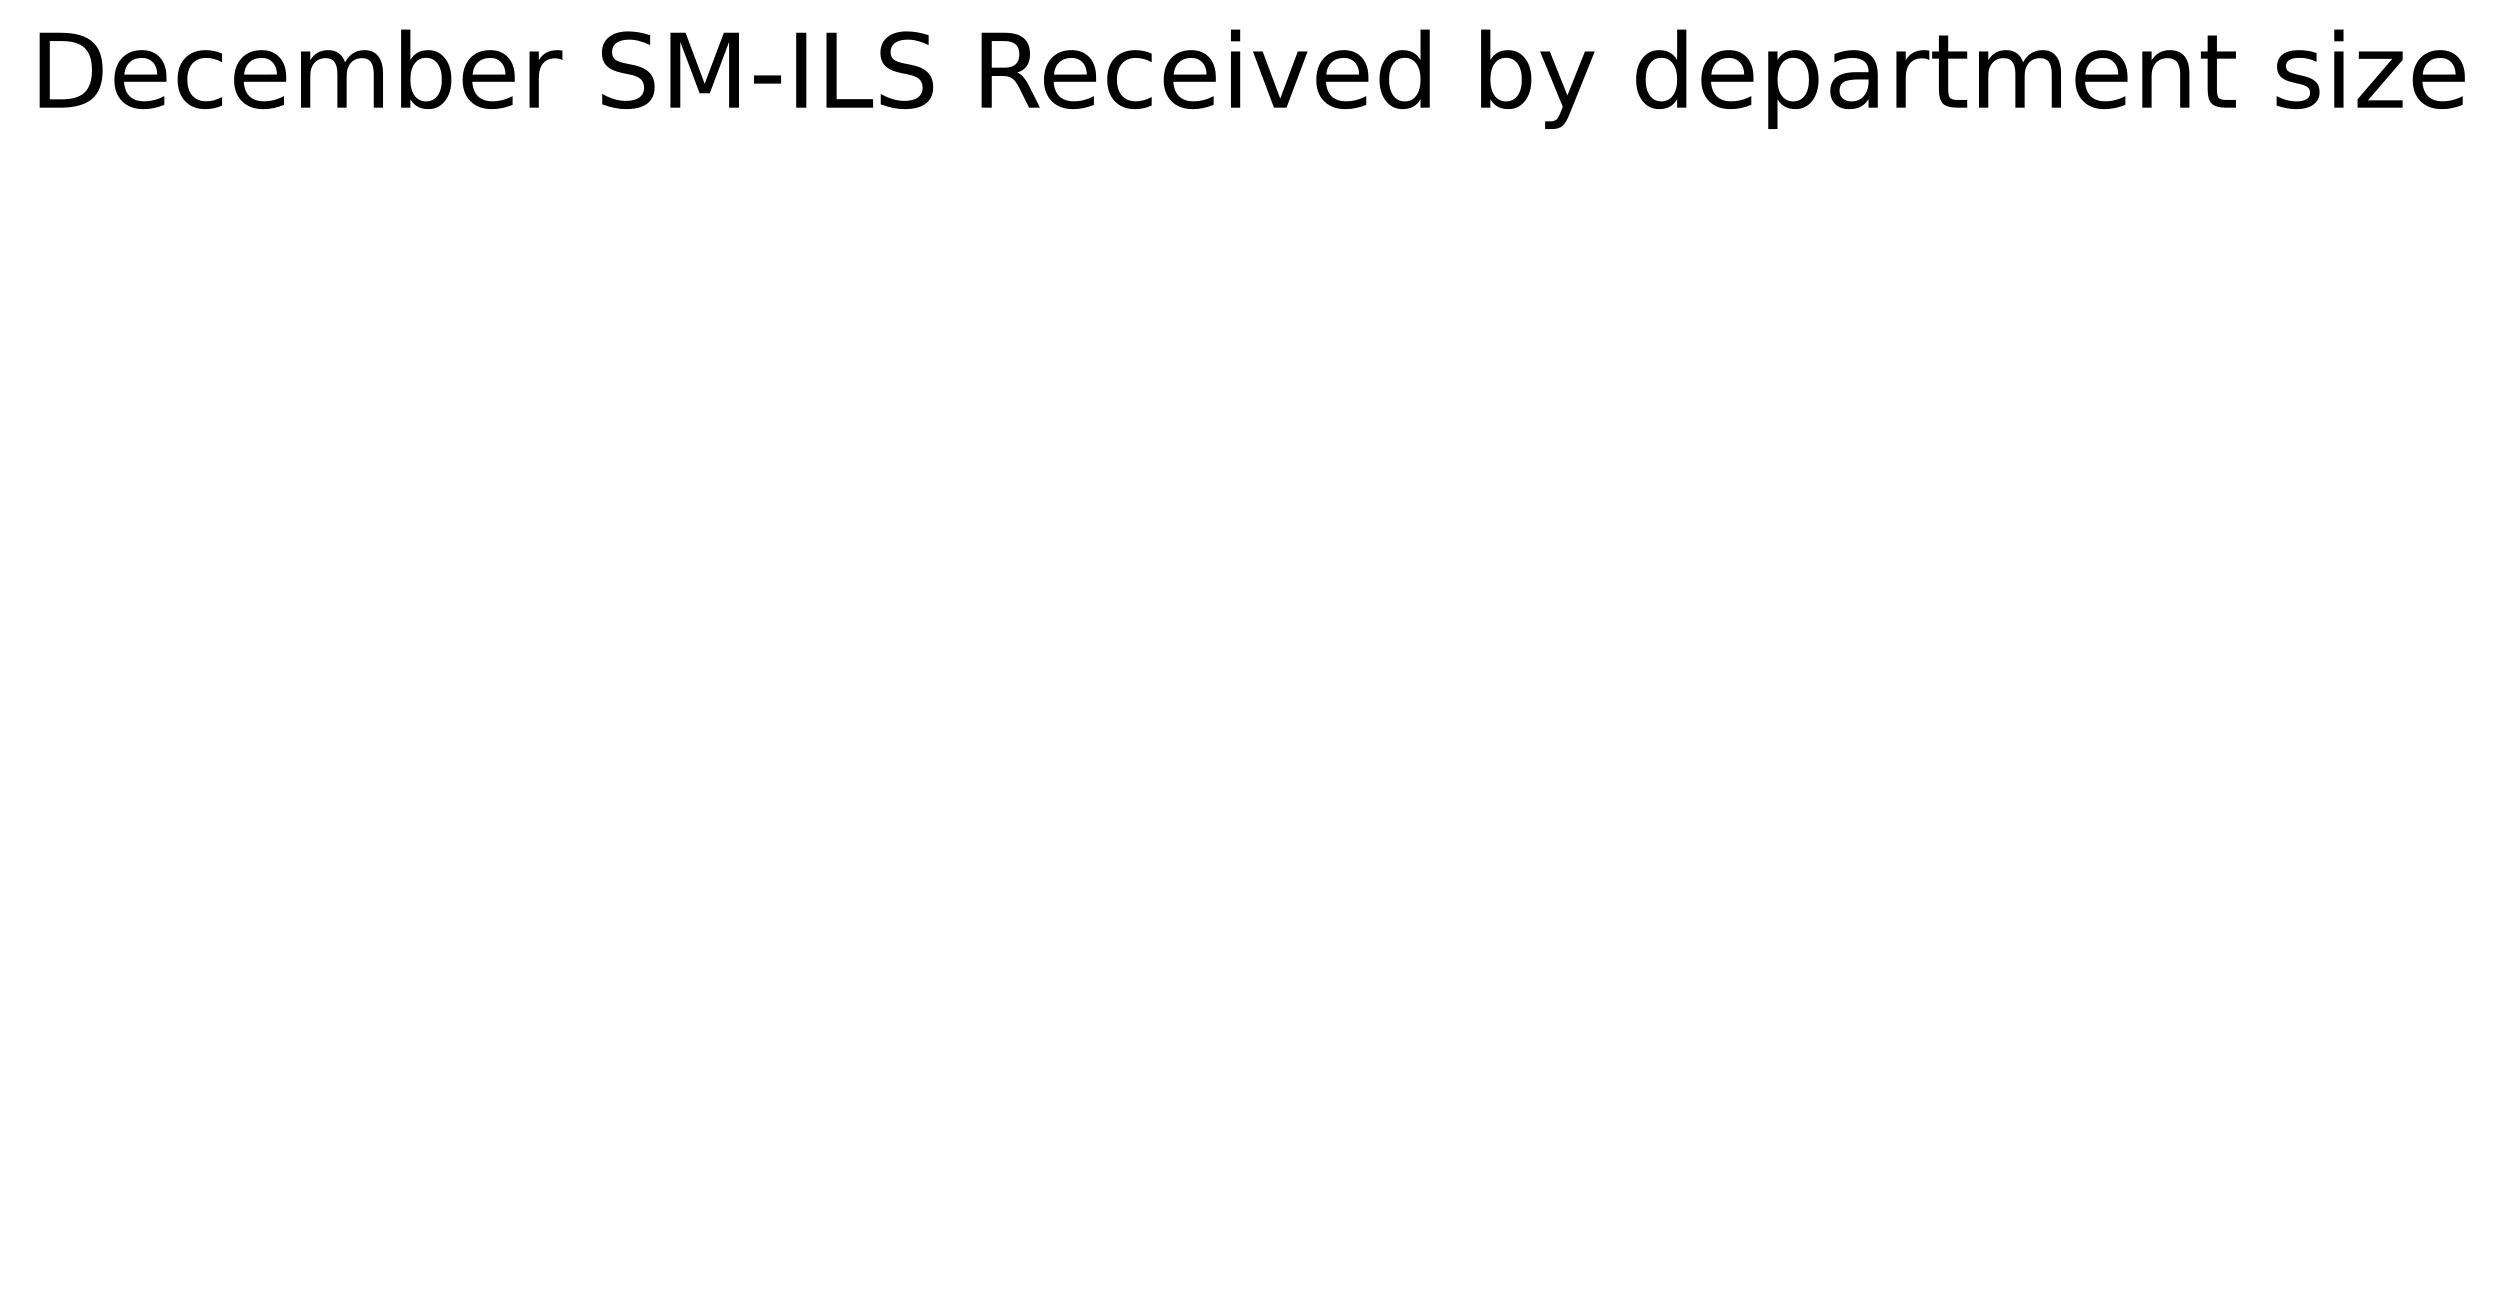
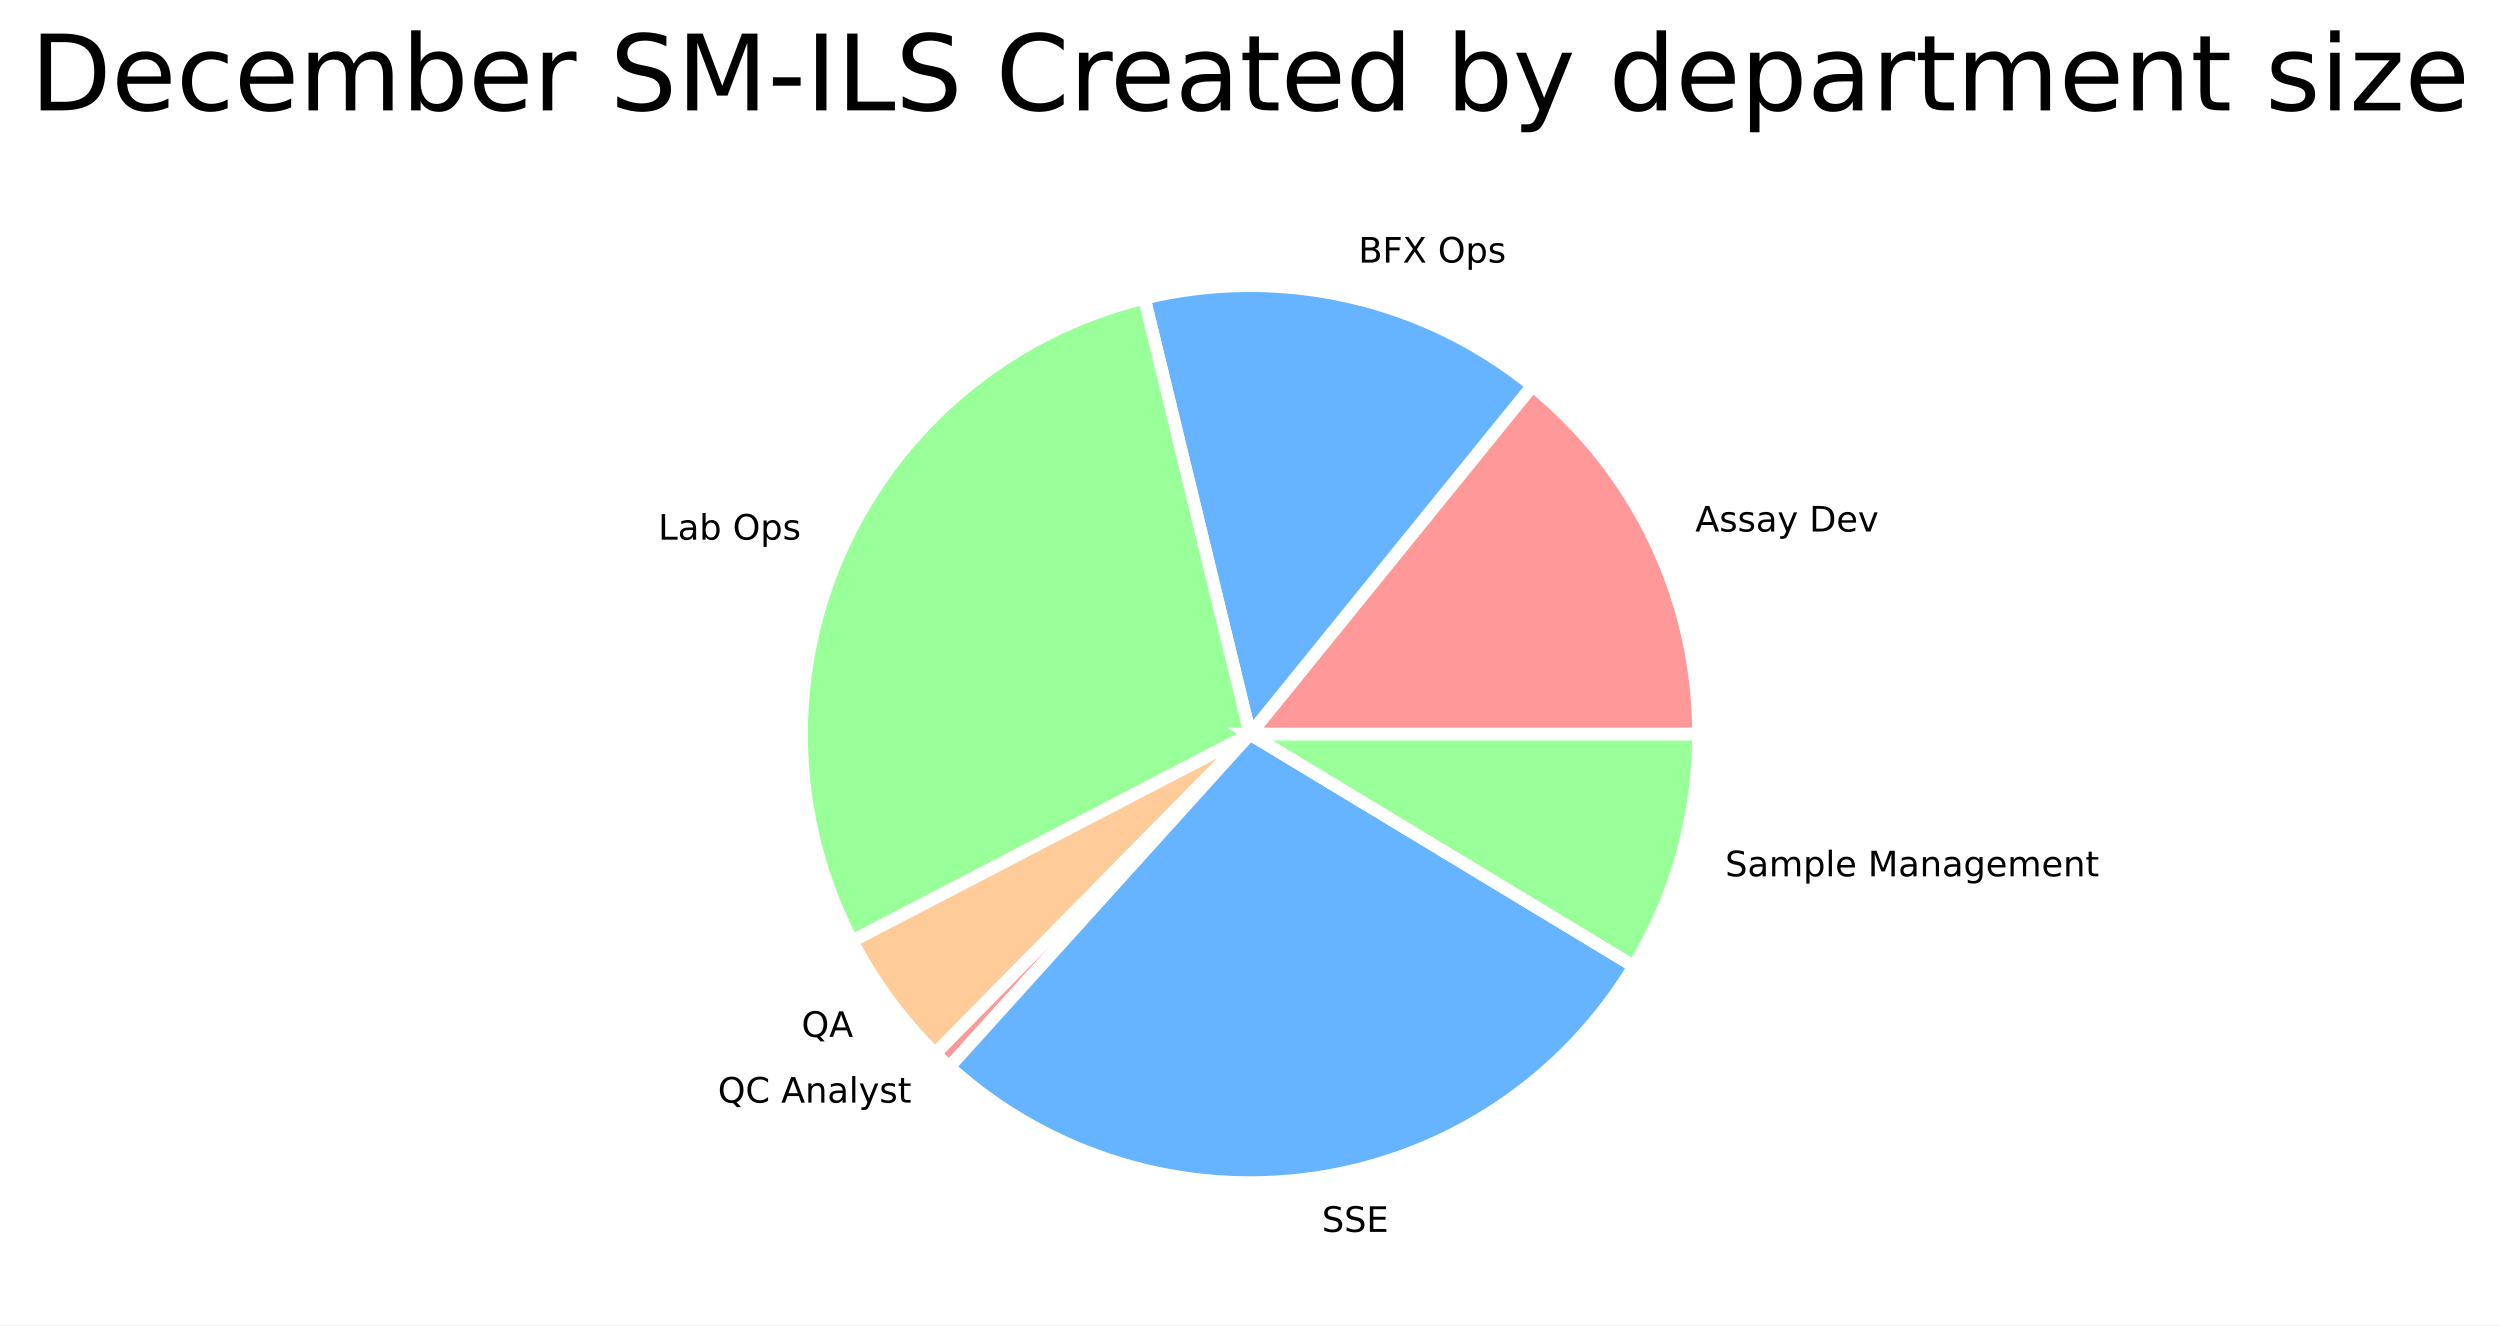
- <svg xmlns="http://www.w3.org/2000/svg" xmlns:xlink="http://www.w3.org/1999/xlink" width="608.205pt" height="314.508pt" viewBox="0 0 608.205 314.508" version="1.1">
+ <svg xmlns="http://www.w3.org/2000/svg" xmlns:xlink="http://www.w3.org/1999/xlink" width="593.38pt" height="314.508pt" viewBox="0 0 593.38 314.508" version="1.1">
  <defs>
    <style type="text/css">*{stroke-linejoin: round; stroke-linecap: butt}</style>
  </defs>
  <g id="figure_1">
    <g id="patch_1">
-       <path d="M 0 314.508  L 608.205 314.508  L 608.205 0  L 0 0  z " style="fill: #ffffff" />
+       <path d="M -0 314.508  L 593.38 314.508  L 593.38 0  L -0 0  z " style="fill: #ffffff" />
    </g>
    <g id="axes_1">
+       <g id="patch_2">
+         <path d="M 403.135 174.252  C 403.135 158.403 399.595 142.751 392.774 128.445  C 385.954 114.138 376.023 101.533 363.709 91.554  L 296.69 174.252  L 403.135 174.252  z " style="fill: #ff9999; stroke: #ffffff; stroke-width: 3; stroke-linejoin: miter" />
+       </g>
+       <g id="patch_3">
+         <path d="M 363.709 91.554  C 350.989 81.245 336.059 74.009 320.086 70.41  C 304.113 66.811 287.523 66.946 271.61 70.804  L 296.69 174.252  L 363.709 91.554  z " style="fill: #66b3ff; stroke: #ffffff; stroke-width: 3; stroke-linejoin: miter" />
+       </g>
+       <g id="patch_4">
+         <path d="M 271.61 70.804  C 255.92 74.608 241.298 81.933 228.856 92.222  C 216.413 102.511 206.474 115.497 199.791 130.195  C 193.108 144.893 189.857 160.92 190.282 177.06  C 190.708 193.2 194.801 209.033 202.249 223.358  L 296.69 174.252  L 271.61 70.804  z " style="fill: #99ff99; stroke: #ffffff; stroke-width: 3; stroke-linejoin: miter" />
+       </g>
+       <g id="patch_5">
+         <path d="M 202.249 223.358  C 204.814 228.29 207.761 233.014 211.063 237.485  C 214.365 241.957 218.013 246.164 221.972 250.066  L 296.69 174.252  L 202.249 223.358  z " style="fill: #ffcc99; stroke: #ffffff; stroke-width: 3; stroke-linejoin: miter" />
+       </g>
+       <g id="patch_6">
+         <path d="M 221.972 250.066  C 222.522 250.607 223.077 251.143 223.639 251.673  C 224.2 252.202 224.767 252.726 225.34 253.243  L 296.69 174.252  L 221.972 250.066  z " style="fill: #ff9999; stroke: #ffffff; stroke-width: 3; stroke-linejoin: miter" />
+       </g>
+       <g id="patch_7">
+         <path d="M 225.34 253.243  C 236.983 263.76 250.808 271.574 265.824 276.123  C 280.84 280.673 296.677 281.847 312.199 279.561  C 327.722 277.275 342.548 271.585 355.615 262.9  C 368.681 254.214 379.667 242.746 387.784 229.319  L 296.69 174.252  L 225.34 253.243  z " style="fill: #66b3ff; stroke: #ffffff; stroke-width: 3; stroke-linejoin: miter" />
+       </g>
+       <g id="patch_8">
+         <path d="M 387.784 229.319  C 392.782 221.052 396.631 212.142 399.225 202.836  C 401.82 193.529 403.135 183.913 403.135 174.252  L 296.69 174.252  L 387.784 229.319  z " style="fill: #99ff99; stroke: #ffffff; stroke-width: 3; stroke-linejoin: miter" />
+       </g>
      <g id="matplotlib.axis_1" />
      <g id="matplotlib.axis_2" />
      <g id="text_1">
-         <g transform="translate(7.2 26.19609) scale(0.25 -0.25)">
-           <defs>
+         <g transform="translate(402.3828 126.1623) scale(0.0833 -0.0833)">
+           <defs>
+             <path id="DejaVuSans-41" d="M 2188 4044  L 1331 1722  L 3047 1722  L 2188 4044  z M 1831 4666  L 2547 4666  L 4325 0  L 3669 0  L 3244 1197  L 1141 1197  L 716 0  L 50 0  L 1831 4666  z " transform="scale(0.015625)" />
+             <path id="DejaVuSans-73" d="M 2834 3397  L 2834 2853  Q 2591 2978 2328 3040  Q 2066 3103 1784 3103  Q 1356 3103 1142 2972  Q 928 2841 928 2578  Q 928 2378 1081 2264  Q 1234 2150 1697 2047  L 1894 2003  Q 2506 1872 2764 1633  Q 3022 1394 3022 966  Q 3022 478 2636 193  Q 2250 -91 1575 -91  Q 1294 -91 989 -36  Q 684 19 347 128  L 347 722  Q 666 556 975 473  Q 1284 391 1588 391  Q 1994 391 2212 530  Q 2431 669 2431 922  Q 2431 1156 2273 1281  Q 2116 1406 1581 1522  L 1381 1569  Q 847 1681 609 1914  Q 372 2147 372 2553  Q 372 3047 722 3315  Q 1072 3584 1716 3584  Q 2034 3584 2315 3537  Q 2597 3491 2834 3397  z " transform="scale(0.015625)" />
+             <path id="DejaVuSans-61" d="M 2194 1759  Q 1497 1759 1228 1600  Q 959 1441 959 1056  Q 959 750 1161 570  Q 1363 391 1709 391  Q 2188 391 2477 730  Q 2766 1069 2766 1631  L 2766 1759  L 2194 1759  z M 3341 1997  L 3341 0  L 2766 0  L 2766 531  Q 2569 213 2275 61  Q 1981 -91 1556 -91  Q 1019 -91 701 211  Q 384 513 384 1019  Q 384 1609 779 1909  Q 1175 2209 1959 2209  L 2766 2209  L 2766 2266  Q 2766 2663 2505 2880  Q 2244 3097 1772 3097  Q 1472 3097 1187 3025  Q 903 2953 641 2809  L 641 3341  Q 956 3463 1253 3523  Q 1550 3584 1831 3584  Q 2591 3584 2966 3190  Q 3341 2797 3341 1997  z " transform="scale(0.015625)" />
+             <path id="DejaVuSans-79" d="M 2059 -325  Q 1816 -950 1584 -1140  Q 1353 -1331 966 -1331  L 506 -1331  L 506 -850  L 844 -850  Q 1081 -850 1212 -737  Q 1344 -625 1503 -206  L 1606 56  L 191 3500  L 800 3500  L 1894 763  L 2988 3500  L 3597 3500  L 2059 -325  z " transform="scale(0.015625)" />
+             <path id="DejaVuSans-20" transform="scale(0.015625)" />
            <path id="DejaVuSans-44" d="M 1259 4147  L 1259 519  L 2022 519  Q 2988 519 3436 956  Q 3884 1394 3884 2338  Q 3884 3275 3436 3711  Q 2988 4147 2022 4147  L 1259 4147  z M 628 4666  L 1925 4666  Q 3281 4666 3915 4102  Q 4550 3538 4550 2338  Q 4550 1131 3912 565  Q 3275 0 1925 0  L 628 0  L 628 4666  z " transform="scale(0.015625)" />
            <path id="DejaVuSans-65" d="M 3597 1894  L 3597 1613  L 953 1613  Q 991 1019 1311 708  Q 1631 397 2203 397  Q 2534 397 2845 478  Q 3156 559 3463 722  L 3463 178  Q 3153 47 2828 -22  Q 2503 -91 2169 -91  Q 1331 -91 842 396  Q 353 884 353 1716  Q 353 2575 817 3079  Q 1281 3584 2069 3584  Q 2775 3584 3186 3129  Q 3597 2675 3597 1894  z M 3022 2063  Q 3016 2534 2758 2815  Q 2500 3097 2075 3097  Q 1594 3097 1305 2825  Q 1016 2553 972 2059  L 3022 2063  z " transform="scale(0.015625)" />
+             <path id="DejaVuSans-76" d="M 191 3500  L 800 3500  L 1894 563  L 2988 3500  L 3597 3500  L 2284 0  L 1503 0  L 191 3500  z " transform="scale(0.015625)" />
+           </defs>
+           <use xlink:href="#DejaVuSans-41" />
+           <use xlink:href="#DejaVuSans-73" x="68.408" />
+           <use xlink:href="#DejaVuSans-73" x="120.508" />
+           <use xlink:href="#DejaVuSans-61" x="172.607" />
+           <use xlink:href="#DejaVuSans-79" x="233.887" />
+           <use xlink:href="#DejaVuSans-20" x="293.066" />
+           <use xlink:href="#DejaVuSans-44" x="324.854" />
+           <use xlink:href="#DejaVuSans-65" x="401.855" />
+           <use xlink:href="#DejaVuSans-76" x="463.379" />
+         </g>
+       </g>
+       <g id="text_2">
+         <g transform="translate(322.4257 62.32464) scale(0.0833 -0.0833)">
+           <defs>
+             <path id="DejaVuSans-42" d="M 1259 2228  L 1259 519  L 2272 519  Q 2781 519 3026 730  Q 3272 941 3272 1375  Q 3272 1813 3026 2020  Q 2781 2228 2272 2228  L 1259 2228  z M 1259 4147  L 1259 2741  L 2194 2741  Q 2656 2741 2882 2914  Q 3109 3088 3109 3444  Q 3109 3797 2882 3972  Q 2656 4147 2194 4147  L 1259 4147  z M 628 4666  L 2241 4666  Q 2963 4666 3353 4366  Q 3744 4066 3744 3513  Q 3744 3084 3544 2831  Q 3344 2578 2956 2516  Q 3422 2416 3680 2098  Q 3938 1781 3938 1306  Q 3938 681 3513 340  Q 3088 0 2303 0  L 628 0  L 628 4666  z " transform="scale(0.015625)" />
+             <path id="DejaVuSans-46" d="M 628 4666  L 3309 4666  L 3309 4134  L 1259 4134  L 1259 2759  L 3109 2759  L 3109 2228  L 1259 2228  L 1259 0  L 628 0  L 628 4666  z " transform="scale(0.015625)" />
+             <path id="DejaVuSans-58" d="M 403 4666  L 1081 4666  L 2241 2931  L 3406 4666  L 4084 4666  L 2584 2425  L 4184 0  L 3506 0  L 2194 1984  L 872 0  L 191 0  L 1856 2491  L 403 4666  z " transform="scale(0.015625)" />
+             <path id="DejaVuSans-4f" d="M 2522 4238  Q 1834 4238 1429 3725  Q 1025 3213 1025 2328  Q 1025 1447 1429 934  Q 1834 422 2522 422  Q 3209 422 3611 934  Q 4013 1447 4013 2328  Q 4013 3213 3611 3725  Q 3209 4238 2522 4238  z M 2522 4750  Q 3503 4750 4090 4092  Q 4678 3434 4678 2328  Q 4678 1225 4090 567  Q 3503 -91 2522 -91  Q 1538 -91 948 565  Q 359 1222 359 2328  Q 359 3434 948 4092  Q 1538 4750 2522 4750  z " transform="scale(0.015625)" />
+             <path id="DejaVuSans-70" d="M 1159 525  L 1159 -1331  L 581 -1331  L 581 3500  L 1159 3500  L 1159 2969  Q 1341 3281 1617 3432  Q 1894 3584 2278 3584  Q 2916 3584 3314 3078  Q 3713 2572 3713 1747  Q 3713 922 3314 415  Q 2916 -91 2278 -91  Q 1894 -91 1617 61  Q 1341 213 1159 525  z M 3116 1747  Q 3116 2381 2855 2742  Q 2594 3103 2138 3103  Q 1681 3103 1420 2742  Q 1159 2381 1159 1747  Q 1159 1113 1420 752  Q 1681 391 2138 391  Q 2594 391 2855 752  Q 3116 1113 3116 1747  z " transform="scale(0.015625)" />
+           </defs>
+           <use xlink:href="#DejaVuSans-42" />
+           <use xlink:href="#DejaVuSans-46" x="68.604" />
+           <use xlink:href="#DejaVuSans-58" x="126.123" />
+           <use xlink:href="#DejaVuSans-20" x="194.629" />
+           <use xlink:href="#DejaVuSans-4f" x="226.416" />
+           <use xlink:href="#DejaVuSans-70" x="305.127" />
+           <use xlink:href="#DejaVuSans-73" x="368.604" />
+         </g>
+       </g>
+       <g id="text_3">
+         <g transform="translate(156.2344 128.0879) scale(0.0833 -0.0833)">
+           <defs>
+             <path id="DejaVuSans-4c" d="M 628 4666  L 1259 4666  L 1259 531  L 3531 531  L 3531 0  L 628 0  L 628 4666  z " transform="scale(0.015625)" />
+             <path id="DejaVuSans-62" d="M 3116 1747  Q 3116 2381 2855 2742  Q 2594 3103 2138 3103  Q 1681 3103 1420 2742  Q 1159 2381 1159 1747  Q 1159 1113 1420 752  Q 1681 391 2138 391  Q 2594 391 2855 752  Q 3116 1113 3116 1747  z M 1159 2969  Q 1341 3281 1617 3432  Q 1894 3584 2278 3584  Q 2916 3584 3314 3078  Q 3713 2572 3713 1747  Q 3713 922 3314 415  Q 2916 -91 2278 -91  Q 1894 -91 1617 61  Q 1341 213 1159 525  L 1159 0  L 581 0  L 581 4863  L 1159 4863  L 1159 2969  z " transform="scale(0.015625)" />
+           </defs>
+           <use xlink:href="#DejaVuSans-4c" />
+           <use xlink:href="#DejaVuSans-61" x="55.713" />
+           <use xlink:href="#DejaVuSans-62" x="116.992" />
+           <use xlink:href="#DejaVuSans-20" x="180.469" />
+           <use xlink:href="#DejaVuSans-4f" x="212.256" />
+           <use xlink:href="#DejaVuSans-70" x="290.967" />
+           <use xlink:href="#DejaVuSans-73" x="354.443" />
+         </g>
+       </g>
+       <g id="text_4">
+         <g transform="translate(190.2447 246.1074) scale(0.0833 -0.0833)">
+           <defs>
+             <path id="DejaVuSans-51" d="M 2522 4238  Q 1834 4238 1429 3725  Q 1025 3213 1025 2328  Q 1025 1447 1429 934  Q 1834 422 2522 422  Q 3209 422 3611 934  Q 4013 1447 4013 2328  Q 4013 3213 3611 3725  Q 3209 4238 2522 4238  z M 3406 84  L 4238 -825  L 3475 -825  L 2784 -78  Q 2681 -84 2626 -87  Q 2572 -91 2522 -91  Q 1538 -91 948 567  Q 359 1225 359 2328  Q 359 3434 948 4092  Q 1538 4750 2522 4750  Q 3503 4750 4090 4092  Q 4678 3434 4678 2328  Q 4678 1516 4351 937  Q 4025 359 3406 84  z " transform="scale(0.015625)" />
+           </defs>
+           <use xlink:href="#DejaVuSans-51" />
+           <use xlink:href="#DejaVuSans-41" x="78.711" />
+         </g>
+       </g>
+       <g id="text_5">
+         <g transform="translate(170.3805 261.7134) scale(0.0833 -0.0833)">
+           <defs>
+             <path id="DejaVuSans-43" d="M 4122 4306  L 4122 3641  Q 3803 3938 3442 4084  Q 3081 4231 2675 4231  Q 1875 4231 1450 3742  Q 1025 3253 1025 2328  Q 1025 1406 1450 917  Q 1875 428 2675 428  Q 3081 428 3442 575  Q 3803 722 4122 1019  L 4122 359  Q 3791 134 3420 21  Q 3050 -91 2638 -91  Q 1578 -91 968 557  Q 359 1206 359 2328  Q 359 3453 968 4101  Q 1578 4750 2638 4750  Q 3056 4750 3426 4639  Q 3797 4528 4122 4306  z " transform="scale(0.015625)" />
+             <path id="DejaVuSans-6e" d="M 3513 2113  L 3513 0  L 2938 0  L 2938 2094  Q 2938 2591 2744 2837  Q 2550 3084 2163 3084  Q 1697 3084 1428 2787  Q 1159 2491 1159 1978  L 1159 0  L 581 0  L 581 3500  L 1159 3500  L 1159 2956  Q 1366 3272 1645 3428  Q 1925 3584 2291 3584  Q 2894 3584 3203 3211  Q 3513 2838 3513 2113  z " transform="scale(0.015625)" />
+             <path id="DejaVuSans-6c" d="M 603 4863  L 1178 4863  L 1178 0  L 603 0  L 603 4863  z " transform="scale(0.015625)" />
+             <path id="DejaVuSans-74" d="M 1172 4494  L 1172 3500  L 2356 3500  L 2356 3053  L 1172 3053  L 1172 1153  Q 1172 725 1289 603  Q 1406 481 1766 481  L 2356 481  L 2356 0  L 1766 0  Q 1100 0 847 248  Q 594 497 594 1153  L 594 3053  L 172 3053  L 172 3500  L 594 3500  L 594 4494  L 1172 4494  z " transform="scale(0.015625)" />
+           </defs>
+           <use xlink:href="#DejaVuSans-51" />
+           <use xlink:href="#DejaVuSans-43" x="78.711" />
+           <use xlink:href="#DejaVuSans-20" x="148.535" />
+           <use xlink:href="#DejaVuSans-41" x="180.322" />
+           <use xlink:href="#DejaVuSans-6e" x="248.73" />
+           <use xlink:href="#DejaVuSans-61" x="312.109" />
+           <use xlink:href="#DejaVuSans-6c" x="373.389" />
+           <use xlink:href="#DejaVuSans-79" x="401.172" />
+           <use xlink:href="#DejaVuSans-73" x="460.352" />
+           <use xlink:href="#DejaVuSans-74" x="512.451" />
+         </g>
+       </g>
+       <g id="text_6">
+         <g transform="translate(313.7504 292.3904) scale(0.0833 -0.0833)">
+           <defs>
+             <path id="DejaVuSans-53" d="M 3425 4513  L 3425 3897  Q 3066 4069 2747 4153  Q 2428 4238 2131 4238  Q 1616 4238 1336 4038  Q 1056 3838 1056 3469  Q 1056 3159 1242 3001  Q 1428 2844 1947 2747  L 2328 2669  Q 3034 2534 3370 2195  Q 3706 1856 3706 1288  Q 3706 609 3251 259  Q 2797 -91 1919 -91  Q 1588 -91 1214 -16  Q 841 59 441 206  L 441 856  Q 825 641 1194 531  Q 1563 422 1919 422  Q 2459 422 2753 634  Q 3047 847 3047 1241  Q 3047 1584 2836 1778  Q 2625 1972 2144 2069  L 1759 2144  Q 1053 2284 737 2584  Q 422 2884 422 3419  Q 422 4038 858 4394  Q 1294 4750 2059 4750  Q 2388 4750 2728 4690  Q 3069 4631 3425 4513  z " transform="scale(0.015625)" />
+             <path id="DejaVuSans-45" d="M 628 4666  L 3578 4666  L 3578 4134  L 1259 4134  L 1259 2753  L 3481 2753  L 3481 2222  L 1259 2222  L 1259 531  L 3634 531  L 3634 0  L 628 0  L 628 4666  z " transform="scale(0.015625)" />
+           </defs>
+           <use xlink:href="#DejaVuSans-53" />
+           <use xlink:href="#DejaVuSans-53" x="63.477" />
+           <use xlink:href="#DejaVuSans-45" x="126.953" />
+         </g>
+       </g>
+       <g id="text_7">
+         <g transform="translate(409.479 207.9925) scale(0.0833 -0.0833)">
+           <defs>
+             <path id="DejaVuSans-6d" d="M 3328 2828  Q 3544 3216 3844 3400  Q 4144 3584 4550 3584  Q 5097 3584 5394 3201  Q 5691 2819 5691 2113  L 5691 0  L 5113 0  L 5113 2094  Q 5113 2597 4934 2840  Q 4756 3084 4391 3084  Q 3944 3084 3684 2787  Q 3425 2491 3425 1978  L 3425 0  L 2847 0  L 2847 2094  Q 2847 2600 2669 2842  Q 2491 3084 2119 3084  Q 1678 3084 1418 2786  Q 1159 2488 1159 1978  L 1159 0  L 581 0  L 581 3500  L 1159 3500  L 1159 2956  Q 1356 3278 1631 3431  Q 1906 3584 2284 3584  Q 2666 3584 2933 3390  Q 3200 3197 3328 2828  z " transform="scale(0.015625)" />
+             <path id="DejaVuSans-4d" d="M 628 4666  L 1569 4666  L 2759 1491  L 3956 4666  L 4897 4666  L 4897 0  L 4281 0  L 4281 4097  L 3078 897  L 2444 897  L 1241 4097  L 1241 0  L 628 0  L 628 4666  z " transform="scale(0.015625)" />
+             <path id="DejaVuSans-67" d="M 2906 1791  Q 2906 2416 2648 2759  Q 2391 3103 1925 3103  Q 1463 3103 1205 2759  Q 947 2416 947 1791  Q 947 1169 1205 825  Q 1463 481 1925 481  Q 2391 481 2648 825  Q 2906 1169 2906 1791  z M 3481 434  Q 3481 -459 3084 -895  Q 2688 -1331 1869 -1331  Q 1566 -1331 1297 -1286  Q 1028 -1241 775 -1147  L 775 -588  Q 1028 -725 1275 -790  Q 1522 -856 1778 -856  Q 2344 -856 2625 -561  Q 2906 -266 2906 331  L 2906 616  Q 2728 306 2450 153  Q 2172 0 1784 0  Q 1141 0 747 490  Q 353 981 353 1791  Q 353 2603 747 3093  Q 1141 3584 1784 3584  Q 2172 3584 2450 3431  Q 2728 3278 2906 2969  L 2906 3500  L 3481 3500  L 3481 434  z " transform="scale(0.015625)" />
+           </defs>
+           <use xlink:href="#DejaVuSans-53" />
+           <use xlink:href="#DejaVuSans-61" x="63.477" />
+           <use xlink:href="#DejaVuSans-6d" x="124.756" />
+           <use xlink:href="#DejaVuSans-70" x="222.168" />
+           <use xlink:href="#DejaVuSans-6c" x="285.645" />
+           <use xlink:href="#DejaVuSans-65" x="313.428" />
+           <use xlink:href="#DejaVuSans-20" x="374.951" />
+           <use xlink:href="#DejaVuSans-4d" x="406.738" />
+           <use xlink:href="#DejaVuSans-61" x="493.018" />
+           <use xlink:href="#DejaVuSans-6e" x="554.297" />
+           <use xlink:href="#DejaVuSans-61" x="617.676" />
+           <use xlink:href="#DejaVuSans-67" x="678.955" />
+           <use xlink:href="#DejaVuSans-65" x="742.432" />
+           <use xlink:href="#DejaVuSans-6d" x="803.955" />
+           <use xlink:href="#DejaVuSans-65" x="901.367" />
+           <use xlink:href="#DejaVuSans-6e" x="962.891" />
+           <use xlink:href="#DejaVuSans-74" x="1026.27" />
+         </g>
+       </g>
+       <g id="text_8">
+         <g transform="translate(7.2 26.19609) scale(0.25 -0.25)">
+           <defs>
            <path id="DejaVuSans-63" d="M 3122 3366  L 3122 2828  Q 2878 2963 2633 3030  Q 2388 3097 2138 3097  Q 1578 3097 1268 2742  Q 959 2388 959 1747  Q 959 1106 1268 751  Q 1578 397 2138 397  Q 2388 397 2633 464  Q 2878 531 3122 666  L 3122 134  Q 2881 22 2623 -34  Q 2366 -91 2075 -91  Q 1284 -91 818 406  Q 353 903 353 1747  Q 353 2603 823 3093  Q 1294 3584 2113 3584  Q 2378 3584 2631 3529  Q 2884 3475 3122 3366  z " transform="scale(0.015625)" />
-             <path id="DejaVuSans-6d" d="M 3328 2828  Q 3544 3216 3844 3400  Q 4144 3584 4550 3584  Q 5097 3584 5394 3201  Q 5691 2819 5691 2113  L 5691 0  L 5113 0  L 5113 2094  Q 5113 2597 4934 2840  Q 4756 3084 4391 3084  Q 3944 3084 3684 2787  Q 3425 2491 3425 1978  L 3425 0  L 2847 0  L 2847 2094  Q 2847 2600 2669 2842  Q 2491 3084 2119 3084  Q 1678 3084 1418 2786  Q 1159 2488 1159 1978  L 1159 0  L 581 0  L 581 3500  L 1159 3500  L 1159 2956  Q 1356 3278 1631 3431  Q 1906 3584 2284 3584  Q 2666 3584 2933 3390  Q 3200 3197 3328 2828  z " transform="scale(0.015625)" />
-             <path id="DejaVuSans-62" d="M 3116 1747  Q 3116 2381 2855 2742  Q 2594 3103 2138 3103  Q 1681 3103 1420 2742  Q 1159 2381 1159 1747  Q 1159 1113 1420 752  Q 1681 391 2138 391  Q 2594 391 2855 752  Q 3116 1113 3116 1747  z M 1159 2969  Q 1341 3281 1617 3432  Q 1894 3584 2278 3584  Q 2916 3584 3314 3078  Q 3713 2572 3713 1747  Q 3713 922 3314 415  Q 2916 -91 2278 -91  Q 1894 -91 1617 61  Q 1341 213 1159 525  L 1159 0  L 581 0  L 581 4863  L 1159 4863  L 1159 2969  z " transform="scale(0.015625)" />
            <path id="DejaVuSans-72" d="M 2631 2963  Q 2534 3019 2420 3045  Q 2306 3072 2169 3072  Q 1681 3072 1420 2755  Q 1159 2438 1159 1844  L 1159 0  L 581 0  L 581 3500  L 1159 3500  L 1159 2956  Q 1341 3275 1631 3429  Q 1922 3584 2338 3584  Q 2397 3584 2469 3576  Q 2541 3569 2628 3553  L 2631 2963  z " transform="scale(0.015625)" />
-             <path id="DejaVuSans-20" transform="scale(0.015625)" />
-             <path id="DejaVuSans-53" d="M 3425 4513  L 3425 3897  Q 3066 4069 2747 4153  Q 2428 4238 2131 4238  Q 1616 4238 1336 4038  Q 1056 3838 1056 3469  Q 1056 3159 1242 3001  Q 1428 2844 1947 2747  L 2328 2669  Q 3034 2534 3370 2195  Q 3706 1856 3706 1288  Q 3706 609 3251 259  Q 2797 -91 1919 -91  Q 1588 -91 1214 -16  Q 841 59 441 206  L 441 856  Q 825 641 1194 531  Q 1563 422 1919 422  Q 2459 422 2753 634  Q 3047 847 3047 1241  Q 3047 1584 2836 1778  Q 2625 1972 2144 2069  L 1759 2144  Q 1053 2284 737 2584  Q 422 2884 422 3419  Q 422 4038 858 4394  Q 1294 4750 2059 4750  Q 2388 4750 2728 4690  Q 3069 4631 3425 4513  z " transform="scale(0.015625)" />
-             <path id="DejaVuSans-4d" d="M 628 4666  L 1569 4666  L 2759 1491  L 3956 4666  L 4897 4666  L 4897 0  L 4281 0  L 4281 4097  L 3078 897  L 2444 897  L 1241 4097  L 1241 0  L 628 0  L 628 4666  z " transform="scale(0.015625)" />
            <path id="DejaVuSans-2d" d="M 313 2009  L 1997 2009  L 1997 1497  L 313 1497  L 313 2009  z " transform="scale(0.015625)" />
            <path id="DejaVuSans-49" d="M 628 4666  L 1259 4666  L 1259 0  L 628 0  L 628 4666  z " transform="scale(0.015625)" />
-             <path id="DejaVuSans-4c" d="M 628 4666  L 1259 4666  L 1259 531  L 3531 531  L 3531 0  L 628 0  L 628 4666  z " transform="scale(0.015625)" />
-             <path id="DejaVuSans-52" d="M 2841 2188  Q 3044 2119 3236 1894  Q 3428 1669 3622 1275  L 4263 0  L 3584 0  L 2988 1197  Q 2756 1666 2539 1819  Q 2322 1972 1947 1972  L 1259 1972  L 1259 0  L 628 0  L 628 4666  L 2053 4666  Q 2853 4666 3247 4331  Q 3641 3997 3641 3322  Q 3641 2881 3436 2590  Q 3231 2300 2841 2188  z M 1259 4147  L 1259 2491  L 2053 2491  Q 2509 2491 2742 2702  Q 2975 2913 2975 3322  Q 2975 3731 2742 3939  Q 2509 4147 2053 4147  L 1259 4147  z " transform="scale(0.015625)" />
+             <path id="DejaVuSans-64" d="M 2906 2969  L 2906 4863  L 3481 4863  L 3481 0  L 2906 0  L 2906 525  Q 2725 213 2448 61  Q 2172 -91 1784 -91  Q 1150 -91 751 415  Q 353 922 353 1747  Q 353 2572 751 3078  Q 1150 3584 1784 3584  Q 2172 3584 2448 3432  Q 2725 3281 2906 2969  z M 947 1747  Q 947 1113 1208 752  Q 1469 391 1925 391  Q 2381 391 2643 752  Q 2906 1113 2906 1747  Q 2906 2381 2643 2742  Q 2381 3103 1925 3103  Q 1469 3103 1208 2742  Q 947 2381 947 1747  z " transform="scale(0.015625)" />
            <path id="DejaVuSans-69" d="M 603 3500  L 1178 3500  L 1178 0  L 603 0  L 603 3500  z M 603 4863  L 1178 4863  L 1178 4134  L 603 4134  L 603 4863  z " transform="scale(0.015625)" />
-             <path id="DejaVuSans-76" d="M 191 3500  L 800 3500  L 1894 563  L 2988 3500  L 3597 3500  L 2284 0  L 1503 0  L 191 3500  z " transform="scale(0.015625)" />
-             <path id="DejaVuSans-64" d="M 2906 2969  L 2906 4863  L 3481 4863  L 3481 0  L 2906 0  L 2906 525  Q 2725 213 2448 61  Q 2172 -91 1784 -91  Q 1150 -91 751 415  Q 353 922 353 1747  Q 353 2572 751 3078  Q 1150 3584 1784 3584  Q 2172 3584 2448 3432  Q 2725 3281 2906 2969  z M 947 1747  Q 947 1113 1208 752  Q 1469 391 1925 391  Q 2381 391 2643 752  Q 2906 1113 2906 1747  Q 2906 2381 2643 2742  Q 2381 3103 1925 3103  Q 1469 3103 1208 2742  Q 947 2381 947 1747  z " transform="scale(0.015625)" />
-             <path id="DejaVuSans-79" d="M 2059 -325  Q 1816 -950 1584 -1140  Q 1353 -1331 966 -1331  L 506 -1331  L 506 -850  L 844 -850  Q 1081 -850 1212 -737  Q 1344 -625 1503 -206  L 1606 56  L 191 3500  L 800 3500  L 1894 763  L 2988 3500  L 3597 3500  L 2059 -325  z " transform="scale(0.015625)" />
-             <path id="DejaVuSans-70" d="M 1159 525  L 1159 -1331  L 581 -1331  L 581 3500  L 1159 3500  L 1159 2969  Q 1341 3281 1617 3432  Q 1894 3584 2278 3584  Q 2916 3584 3314 3078  Q 3713 2572 3713 1747  Q 3713 922 3314 415  Q 2916 -91 2278 -91  Q 1894 -91 1617 61  Q 1341 213 1159 525  z M 3116 1747  Q 3116 2381 2855 2742  Q 2594 3103 2138 3103  Q 1681 3103 1420 2742  Q 1159 2381 1159 1747  Q 1159 1113 1420 752  Q 1681 391 2138 391  Q 2594 391 2855 752  Q 3116 1113 3116 1747  z " transform="scale(0.015625)" />
-             <path id="DejaVuSans-61" d="M 2194 1759  Q 1497 1759 1228 1600  Q 959 1441 959 1056  Q 959 750 1161 570  Q 1363 391 1709 391  Q 2188 391 2477 730  Q 2766 1069 2766 1631  L 2766 1759  L 2194 1759  z M 3341 1997  L 3341 0  L 2766 0  L 2766 531  Q 2569 213 2275 61  Q 1981 -91 1556 -91  Q 1019 -91 701 211  Q 384 513 384 1019  Q 384 1609 779 1909  Q 1175 2209 1959 2209  L 2766 2209  L 2766 2266  Q 2766 2663 2505 2880  Q 2244 3097 1772 3097  Q 1472 3097 1187 3025  Q 903 2953 641 2809  L 641 3341  Q 956 3463 1253 3523  Q 1550 3584 1831 3584  Q 2591 3584 2966 3190  Q 3341 2797 3341 1997  z " transform="scale(0.015625)" />
-             <path id="DejaVuSans-74" d="M 1172 4494  L 1172 3500  L 2356 3500  L 2356 3053  L 1172 3053  L 1172 1153  Q 1172 725 1289 603  Q 1406 481 1766 481  L 2356 481  L 2356 0  L 1766 0  Q 1100 0 847 248  Q 594 497 594 1153  L 594 3053  L 172 3053  L 172 3500  L 594 3500  L 594 4494  L 1172 4494  z " transform="scale(0.015625)" />
-             <path id="DejaVuSans-6e" d="M 3513 2113  L 3513 0  L 2938 0  L 2938 2094  Q 2938 2591 2744 2837  Q 2550 3084 2163 3084  Q 1697 3084 1428 2787  Q 1159 2491 1159 1978  L 1159 0  L 581 0  L 581 3500  L 1159 3500  L 1159 2956  Q 1366 3272 1645 3428  Q 1925 3584 2291 3584  Q 2894 3584 3203 3211  Q 3513 2838 3513 2113  z " transform="scale(0.015625)" />
-             <path id="DejaVuSans-73" d="M 2834 3397  L 2834 2853  Q 2591 2978 2328 3040  Q 2066 3103 1784 3103  Q 1356 3103 1142 2972  Q 928 2841 928 2578  Q 928 2378 1081 2264  Q 1234 2150 1697 2047  L 1894 2003  Q 2506 1872 2764 1633  Q 3022 1394 3022 966  Q 3022 478 2636 193  Q 2250 -91 1575 -91  Q 1294 -91 989 -36  Q 684 19 347 128  L 347 722  Q 666 556 975 473  Q 1284 391 1588 391  Q 1994 391 2212 530  Q 2431 669 2431 922  Q 2431 1156 2273 1281  Q 2116 1406 1581 1522  L 1381 1569  Q 847 1681 609 1914  Q 372 2147 372 2553  Q 372 3047 722 3315  Q 1072 3584 1716 3584  Q 2034 3584 2315 3537  Q 2597 3491 2834 3397  z " transform="scale(0.015625)" />
            <path id="DejaVuSans-7a" d="M 353 3500  L 3084 3500  L 3084 2975  L 922 459  L 3084 459  L 3084 0  L 275 0  L 275 525  L 2438 3041  L 353 3041  L 353 3500  z " transform="scale(0.015625)" />
          </defs>
          <use xlink:href="#DejaVuSans-44" />
          <use xlink:href="#DejaVuSans-65" x="77.002" />
          <use xlink:href="#DejaVuSans-63" x="138.525" />
          <use xlink:href="#DejaVuSans-65" x="193.506" />
          <use xlink:href="#DejaVuSans-6d" x="255.029" />
          <use xlink:href="#DejaVuSans-62" x="352.441" />
          <use xlink:href="#DejaVuSans-65" x="415.918" />
          <use xlink:href="#DejaVuSans-72" x="477.441" />
          <use xlink:href="#DejaVuSans-20" x="518.555" />
          <use xlink:href="#DejaVuSans-53" x="550.342" />
          <use xlink:href="#DejaVuSans-4d" x="613.818" />
          <use xlink:href="#DejaVuSans-2d" x="700.098" />
          <use xlink:href="#DejaVuSans-49" x="736.182" />
          <use xlink:href="#DejaVuSans-4c" x="765.674" />
          <use xlink:href="#DejaVuSans-53" x="821.387" />
          <use xlink:href="#DejaVuSans-20" x="884.863" />
-           <use xlink:href="#DejaVuSans-52" x="916.65" />
-           <use xlink:href="#DejaVuSans-65" x="981.633" />
-           <use xlink:href="#DejaVuSans-63" x="1043.156" />
-           <use xlink:href="#DejaVuSans-65" x="1098.137" />
-           <use xlink:href="#DejaVuSans-69" x="1159.66" />
-           <use xlink:href="#DejaVuSans-76" x="1187.443" />
-           <use xlink:href="#DejaVuSans-65" x="1246.623" />
-           <use xlink:href="#DejaVuSans-64" x="1308.146" />
-           <use xlink:href="#DejaVuSans-20" x="1371.623" />
-           <use xlink:href="#DejaVuSans-62" x="1403.41" />
-           <use xlink:href="#DejaVuSans-79" x="1466.887" />
-           <use xlink:href="#DejaVuSans-20" x="1526.066" />
-           <use xlink:href="#DejaVuSans-64" x="1557.854" />
-           <use xlink:href="#DejaVuSans-65" x="1621.33" />
-           <use xlink:href="#DejaVuSans-70" x="1682.854" />
-           <use xlink:href="#DejaVuSans-61" x="1746.33" />
-           <use xlink:href="#DejaVuSans-72" x="1807.609" />
-           <use xlink:href="#DejaVuSans-74" x="1848.723" />
-           <use xlink:href="#DejaVuSans-6d" x="1887.932" />
-           <use xlink:href="#DejaVuSans-65" x="1985.344" />
-           <use xlink:href="#DejaVuSans-6e" x="2046.867" />
-           <use xlink:href="#DejaVuSans-74" x="2110.246" />
-           <use xlink:href="#DejaVuSans-20" x="2149.455" />
-           <use xlink:href="#DejaVuSans-73" x="2181.242" />
-           <use xlink:href="#DejaVuSans-69" x="2233.342" />
-           <use xlink:href="#DejaVuSans-7a" x="2261.125" />
-           <use xlink:href="#DejaVuSans-65" x="2313.615" />
+           <use xlink:href="#DejaVuSans-43" x="916.65" />
+           <use xlink:href="#DejaVuSans-72" x="986.475" />
+           <use xlink:href="#DejaVuSans-65" x="1025.338" />
+           <use xlink:href="#DejaVuSans-61" x="1086.861" />
+           <use xlink:href="#DejaVuSans-74" x="1148.141" />
+           <use xlink:href="#DejaVuSans-65" x="1187.35" />
+           <use xlink:href="#DejaVuSans-64" x="1248.873" />
+           <use xlink:href="#DejaVuSans-20" x="1312.35" />
+           <use xlink:href="#DejaVuSans-62" x="1344.137" />
+           <use xlink:href="#DejaVuSans-79" x="1407.613" />
+           <use xlink:href="#DejaVuSans-20" x="1466.793" />
+           <use xlink:href="#DejaVuSans-64" x="1498.58" />
+           <use xlink:href="#DejaVuSans-65" x="1562.057" />
+           <use xlink:href="#DejaVuSans-70" x="1623.58" />
+           <use xlink:href="#DejaVuSans-61" x="1687.057" />
+           <use xlink:href="#DejaVuSans-72" x="1748.336" />
+           <use xlink:href="#DejaVuSans-74" x="1789.449" />
+           <use xlink:href="#DejaVuSans-6d" x="1828.658" />
+           <use xlink:href="#DejaVuSans-65" x="1926.07" />
+           <use xlink:href="#DejaVuSans-6e" x="1987.594" />
+           <use xlink:href="#DejaVuSans-74" x="2050.973" />
+           <use xlink:href="#DejaVuSans-20" x="2090.182" />
+           <use xlink:href="#DejaVuSans-73" x="2121.969" />
+           <use xlink:href="#DejaVuSans-69" x="2174.068" />
+           <use xlink:href="#DejaVuSans-7a" x="2201.852" />
+           <use xlink:href="#DejaVuSans-65" x="2254.342" />
        </g>
      </g>
      <g id="legend_1" />
    </g>
  </g>
</svg>
